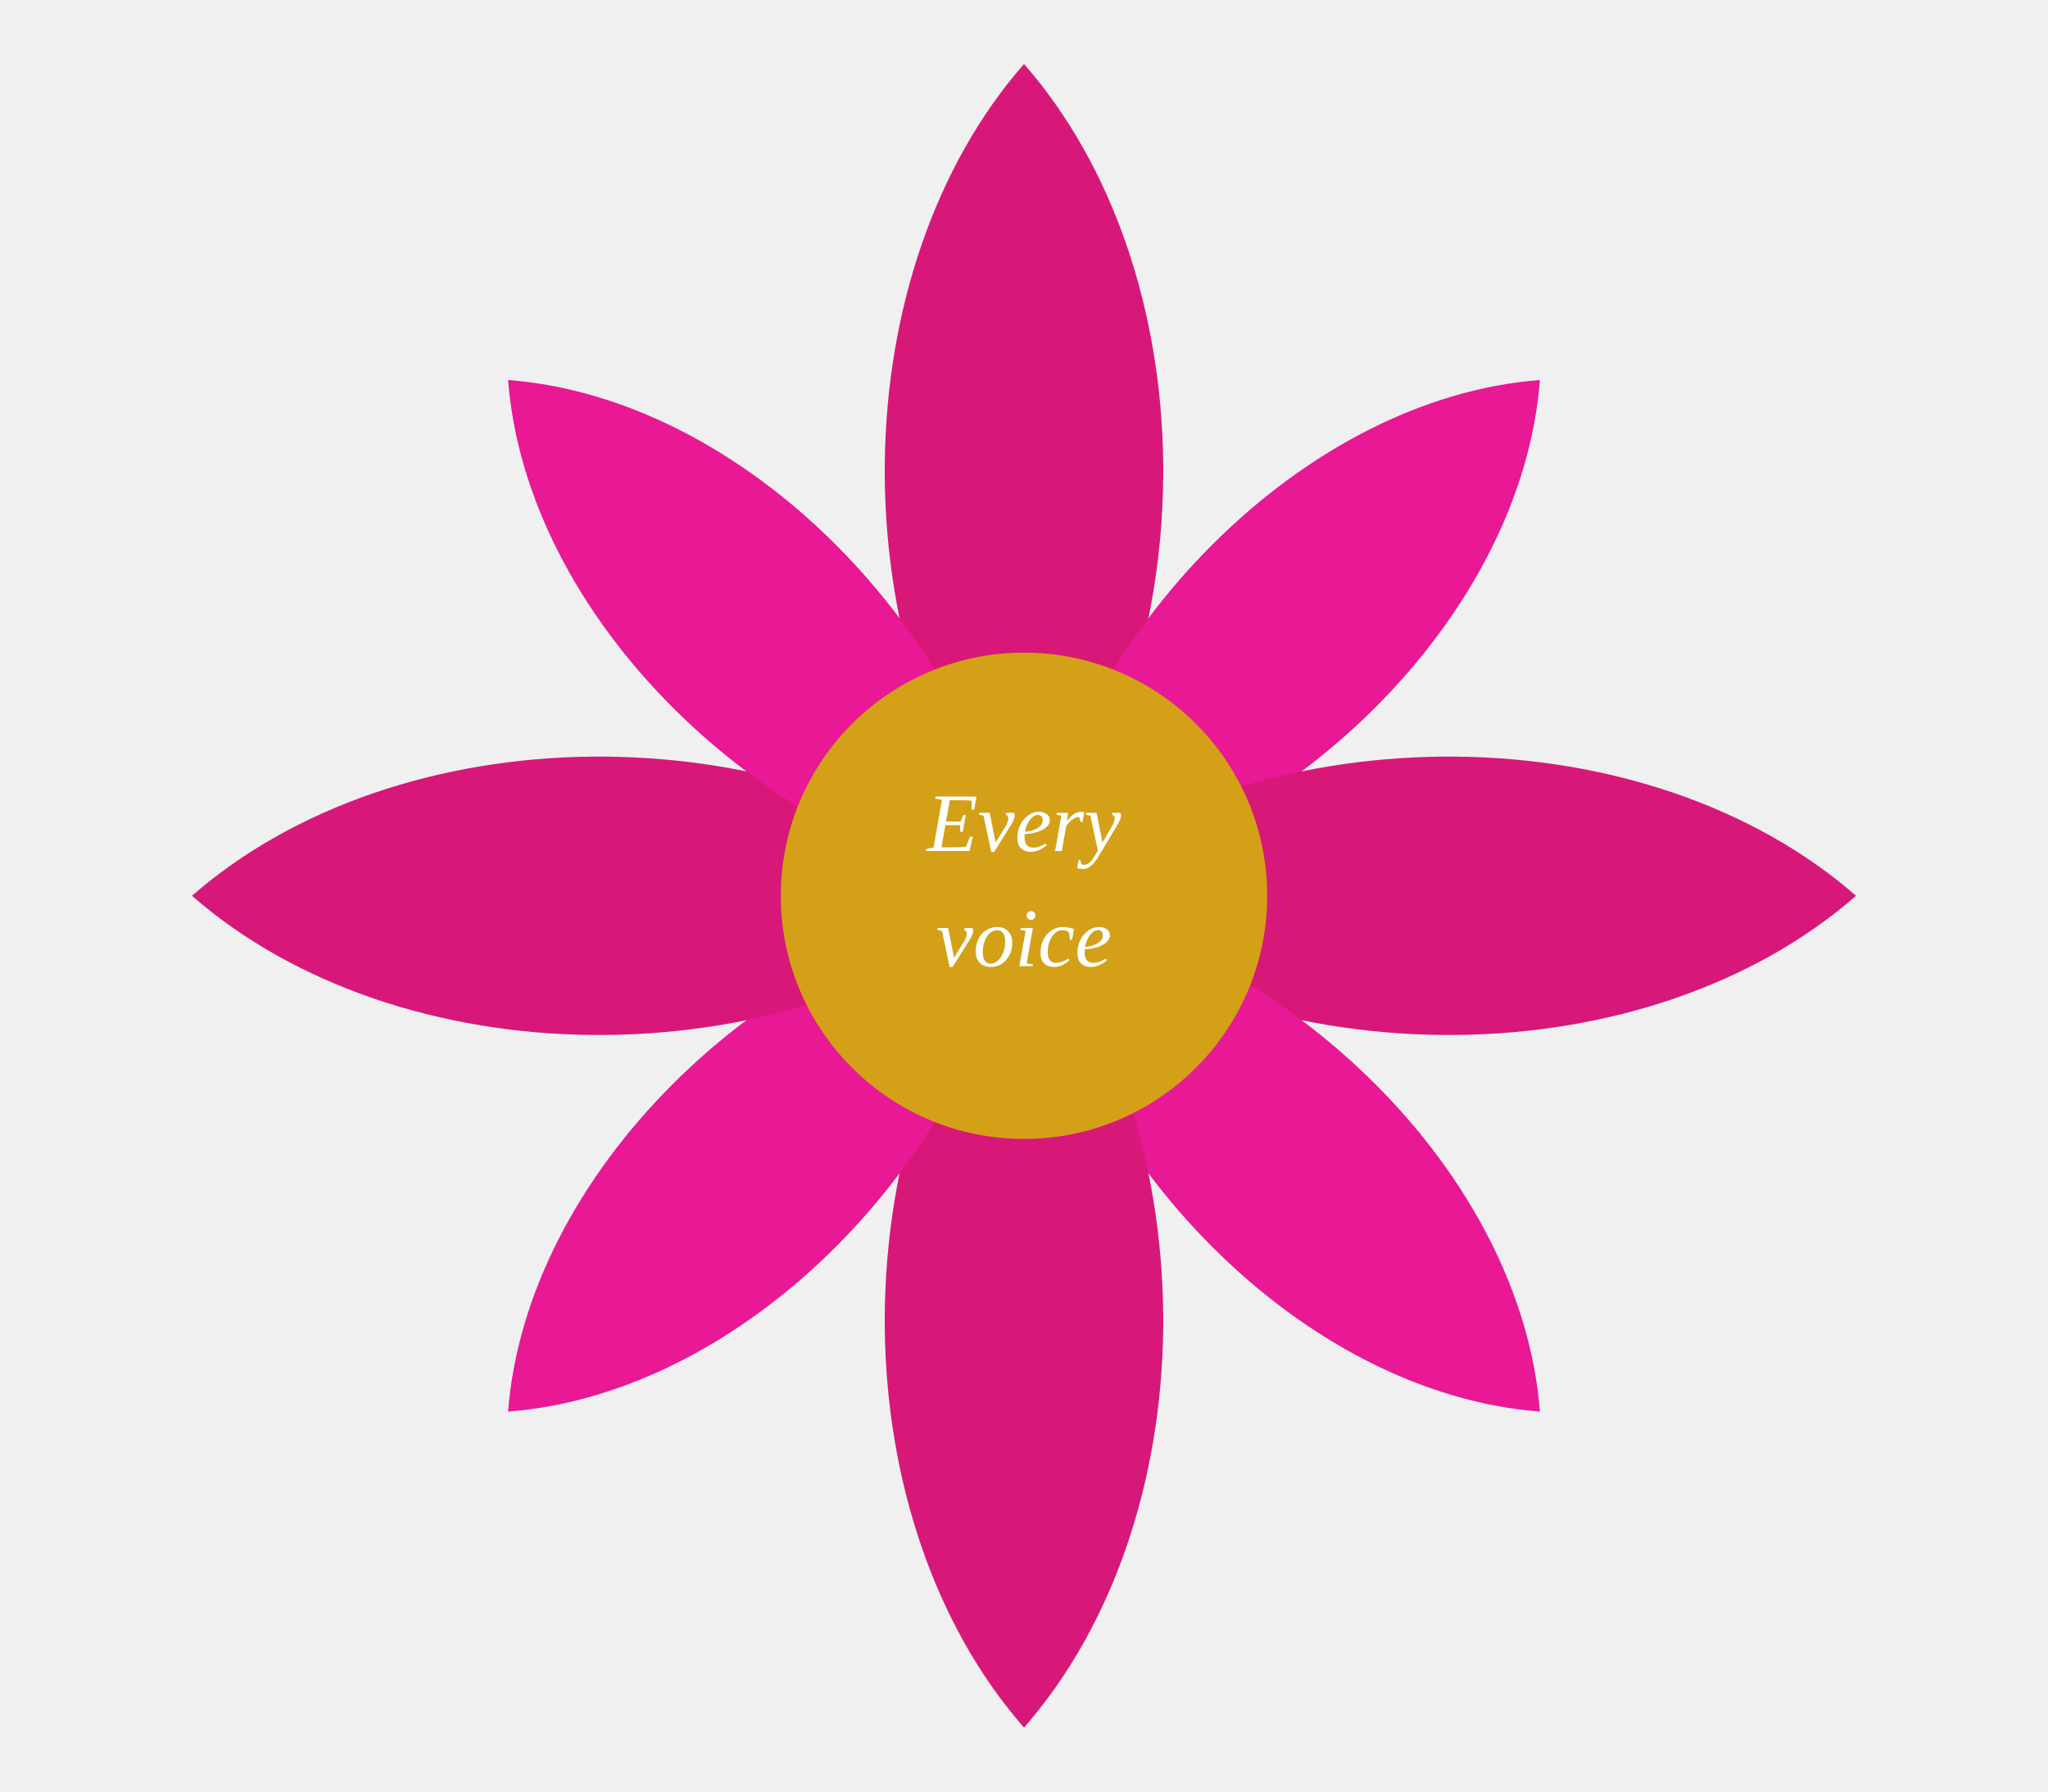
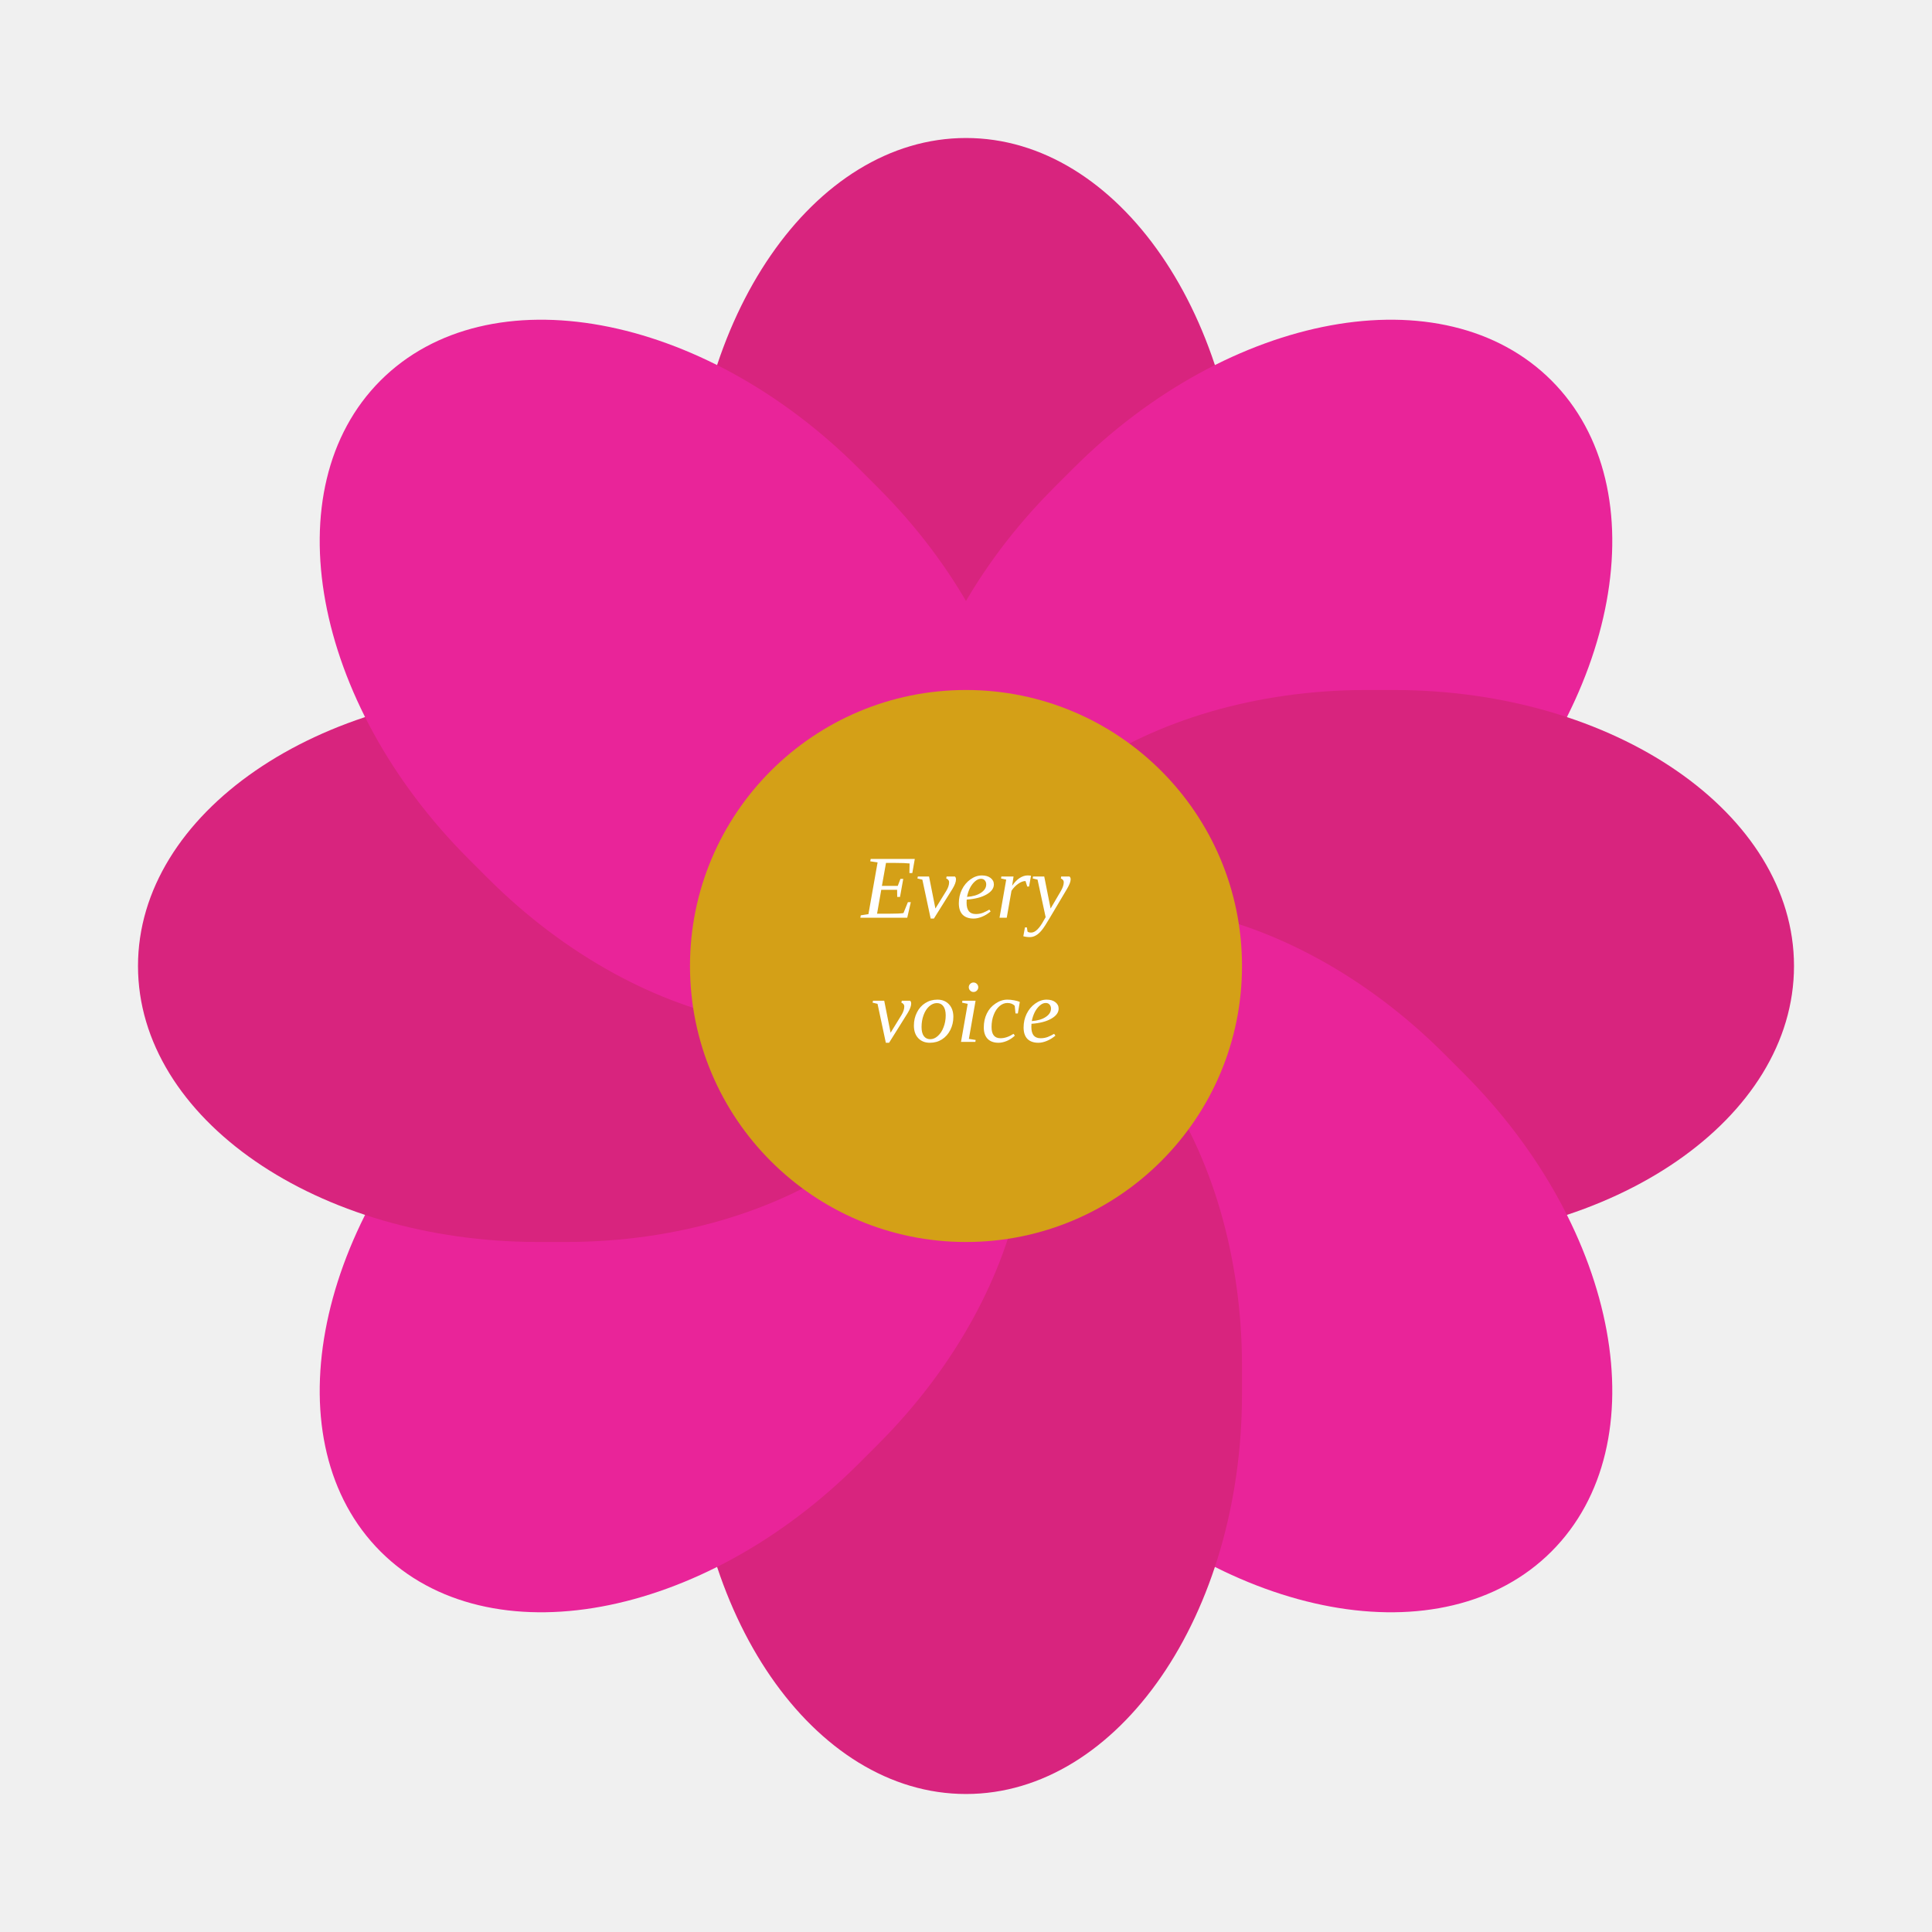
- <svg xmlns="http://www.w3.org/2000/svg" viewBox="0 0 320 280" role="img" aria-labelledby="title desc">
-   <rect x="0" y="0" width="320" height="280" fill="none" />
-   <defs>
-     <path id="long-petal" d="M160 10 C188 42 190 101 160 140 C130 101 132 42 160 10 Z" />
-     <path id="short-petal" d="M160 26 C184 54 184 105 160 140 C136 105 136 54 160 26 Z" />
-   </defs>
-   <g opacity="0.9">
-     <use href="#long-petal" fill="#D4006A" transform="rotate(0 160 140)" />
-     <use href="#short-petal" fill="#E8008A" transform="rotate(45 160 140)" />
-     <use href="#long-petal" fill="#D4006A" transform="rotate(90 160 140)" />
-     <use href="#short-petal" fill="#E8008A" transform="rotate(135 160 140)" />
-     <use href="#long-petal" fill="#D4006A" transform="rotate(180 160 140)" />
-     <use href="#short-petal" fill="#E8008A" transform="rotate(225 160 140)" />
-     <use href="#long-petal" fill="#D4006A" transform="rotate(270 160 140)" />
-     <use href="#short-petal" fill="#E8008A" transform="rotate(315 160 140)" />
+ <svg xmlns="http://www.w3.org/2000/svg" viewBox="0 0 280 280" role="img" aria-labelledby="title desc">
+   <rect x="0" y="0" width="280" height="280" fill="none" />
+   <g opacity="0.85">
+     <rect x="100" y="20" width="80" height="120" rx="40" ry="58" fill="#D4006A" transform="rotate(0 140 140)" />
+     <rect x="100" y="20" width="80" height="120" rx="40" ry="58" fill="#E8008A" transform="rotate(45 140 140)" />
+     <rect x="100" y="20" width="80" height="120" rx="40" ry="58" fill="#D4006A" transform="rotate(90 140 140)" />
+     <rect x="100" y="20" width="80" height="120" rx="40" ry="58" fill="#E8008A" transform="rotate(135 140 140)" />
+     <rect x="100" y="20" width="80" height="120" rx="40" ry="58" fill="#D4006A" transform="rotate(180 140 140)" />
+     <rect x="100" y="20" width="80" height="120" rx="40" ry="58" fill="#E8008A" transform="rotate(225 140 140)" />
+     <rect x="100" y="20" width="80" height="120" rx="40" ry="58" fill="#D4006A" transform="rotate(270 140 140)" />
+     <rect x="100" y="20" width="80" height="120" rx="40" ry="58" fill="#E8008A" transform="rotate(315 140 140)" />
  </g>
-   <circle cx="160" cy="140" r="38" fill="#D4A017" />
-   <text x="160" y="133" text-anchor="middle" fill="#FFFFFF" font-family="Georgia, 'Times New Roman', serif" font-size="13" font-style="italic">Every</text>
-   <text x="160" y="151" text-anchor="middle" fill="#FFFFFF" font-family="Georgia, 'Times New Roman', serif" font-size="13" font-style="italic">voice</text>
+   <circle cx="140" cy="140" r="40" fill="#D4A017" />
+   <text x="140" y="133" text-anchor="middle" fill="#FFFFFF" font-family="Georgia, 'Times New Roman', serif" font-size="13" font-style="italic">Every</text>
+   <text x="140" y="151" text-anchor="middle" fill="#FFFFFF" font-family="Georgia, 'Times New Roman', serif" font-size="13" font-style="italic">voice</text>
</svg>
